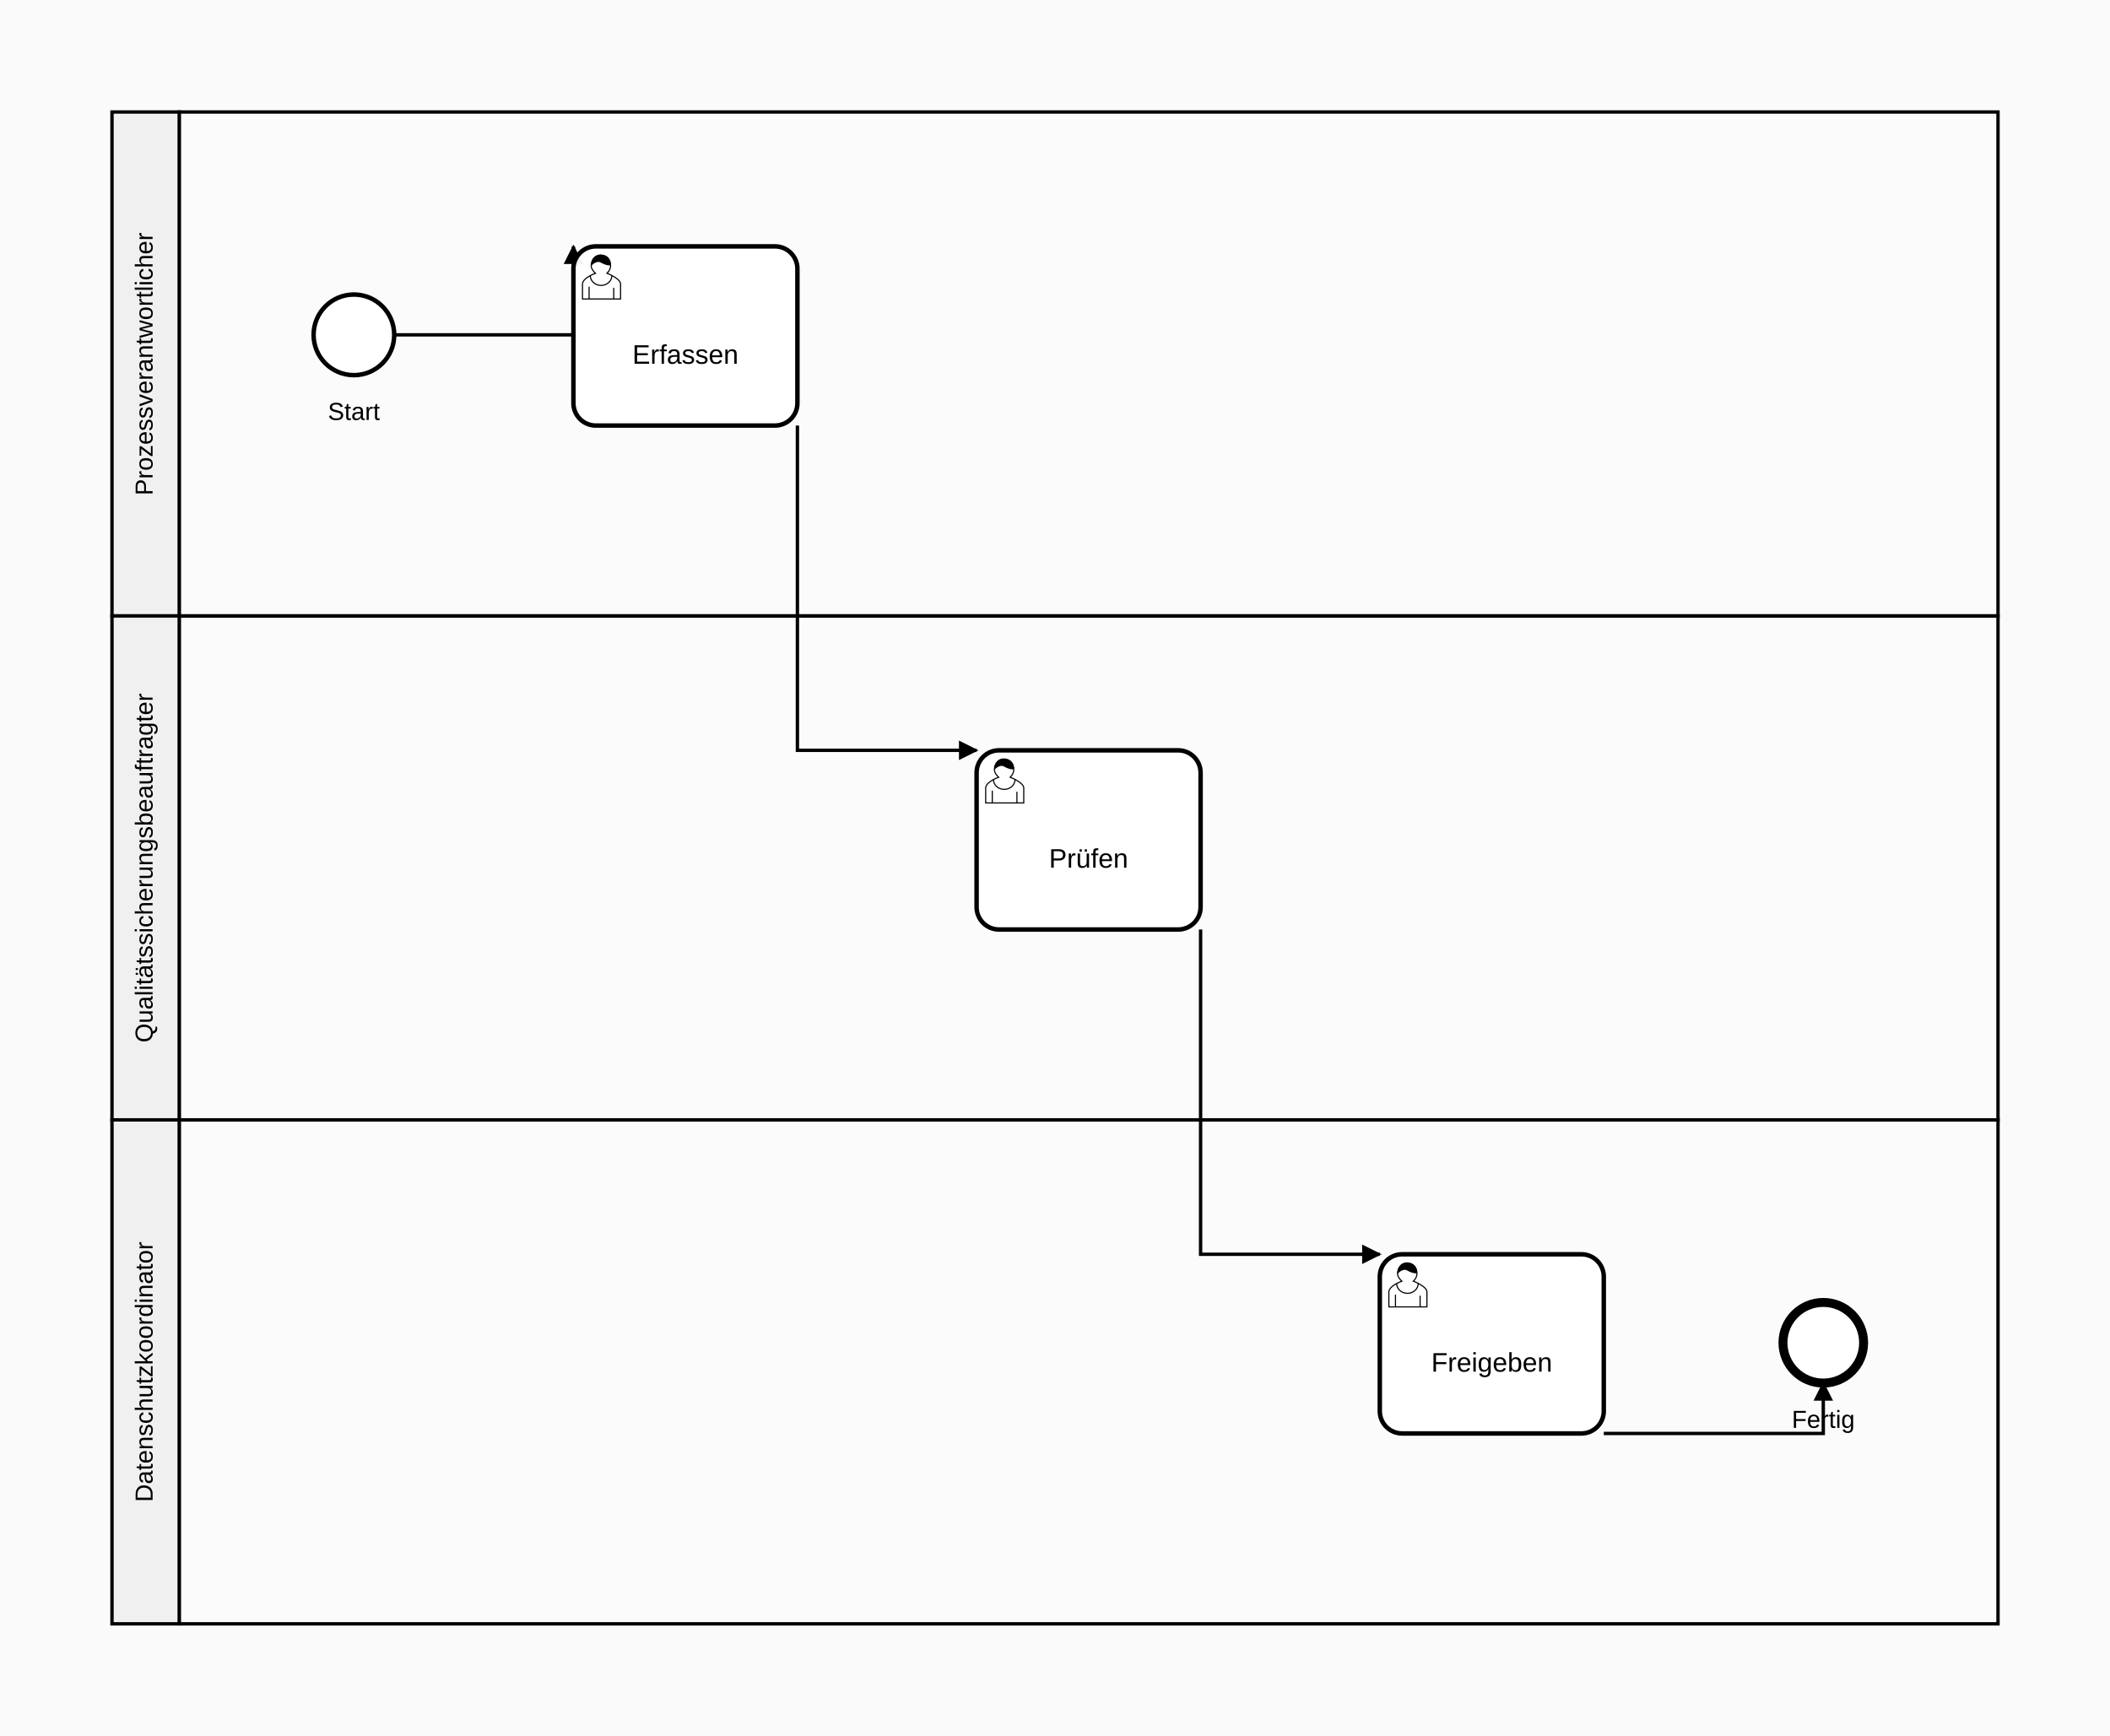
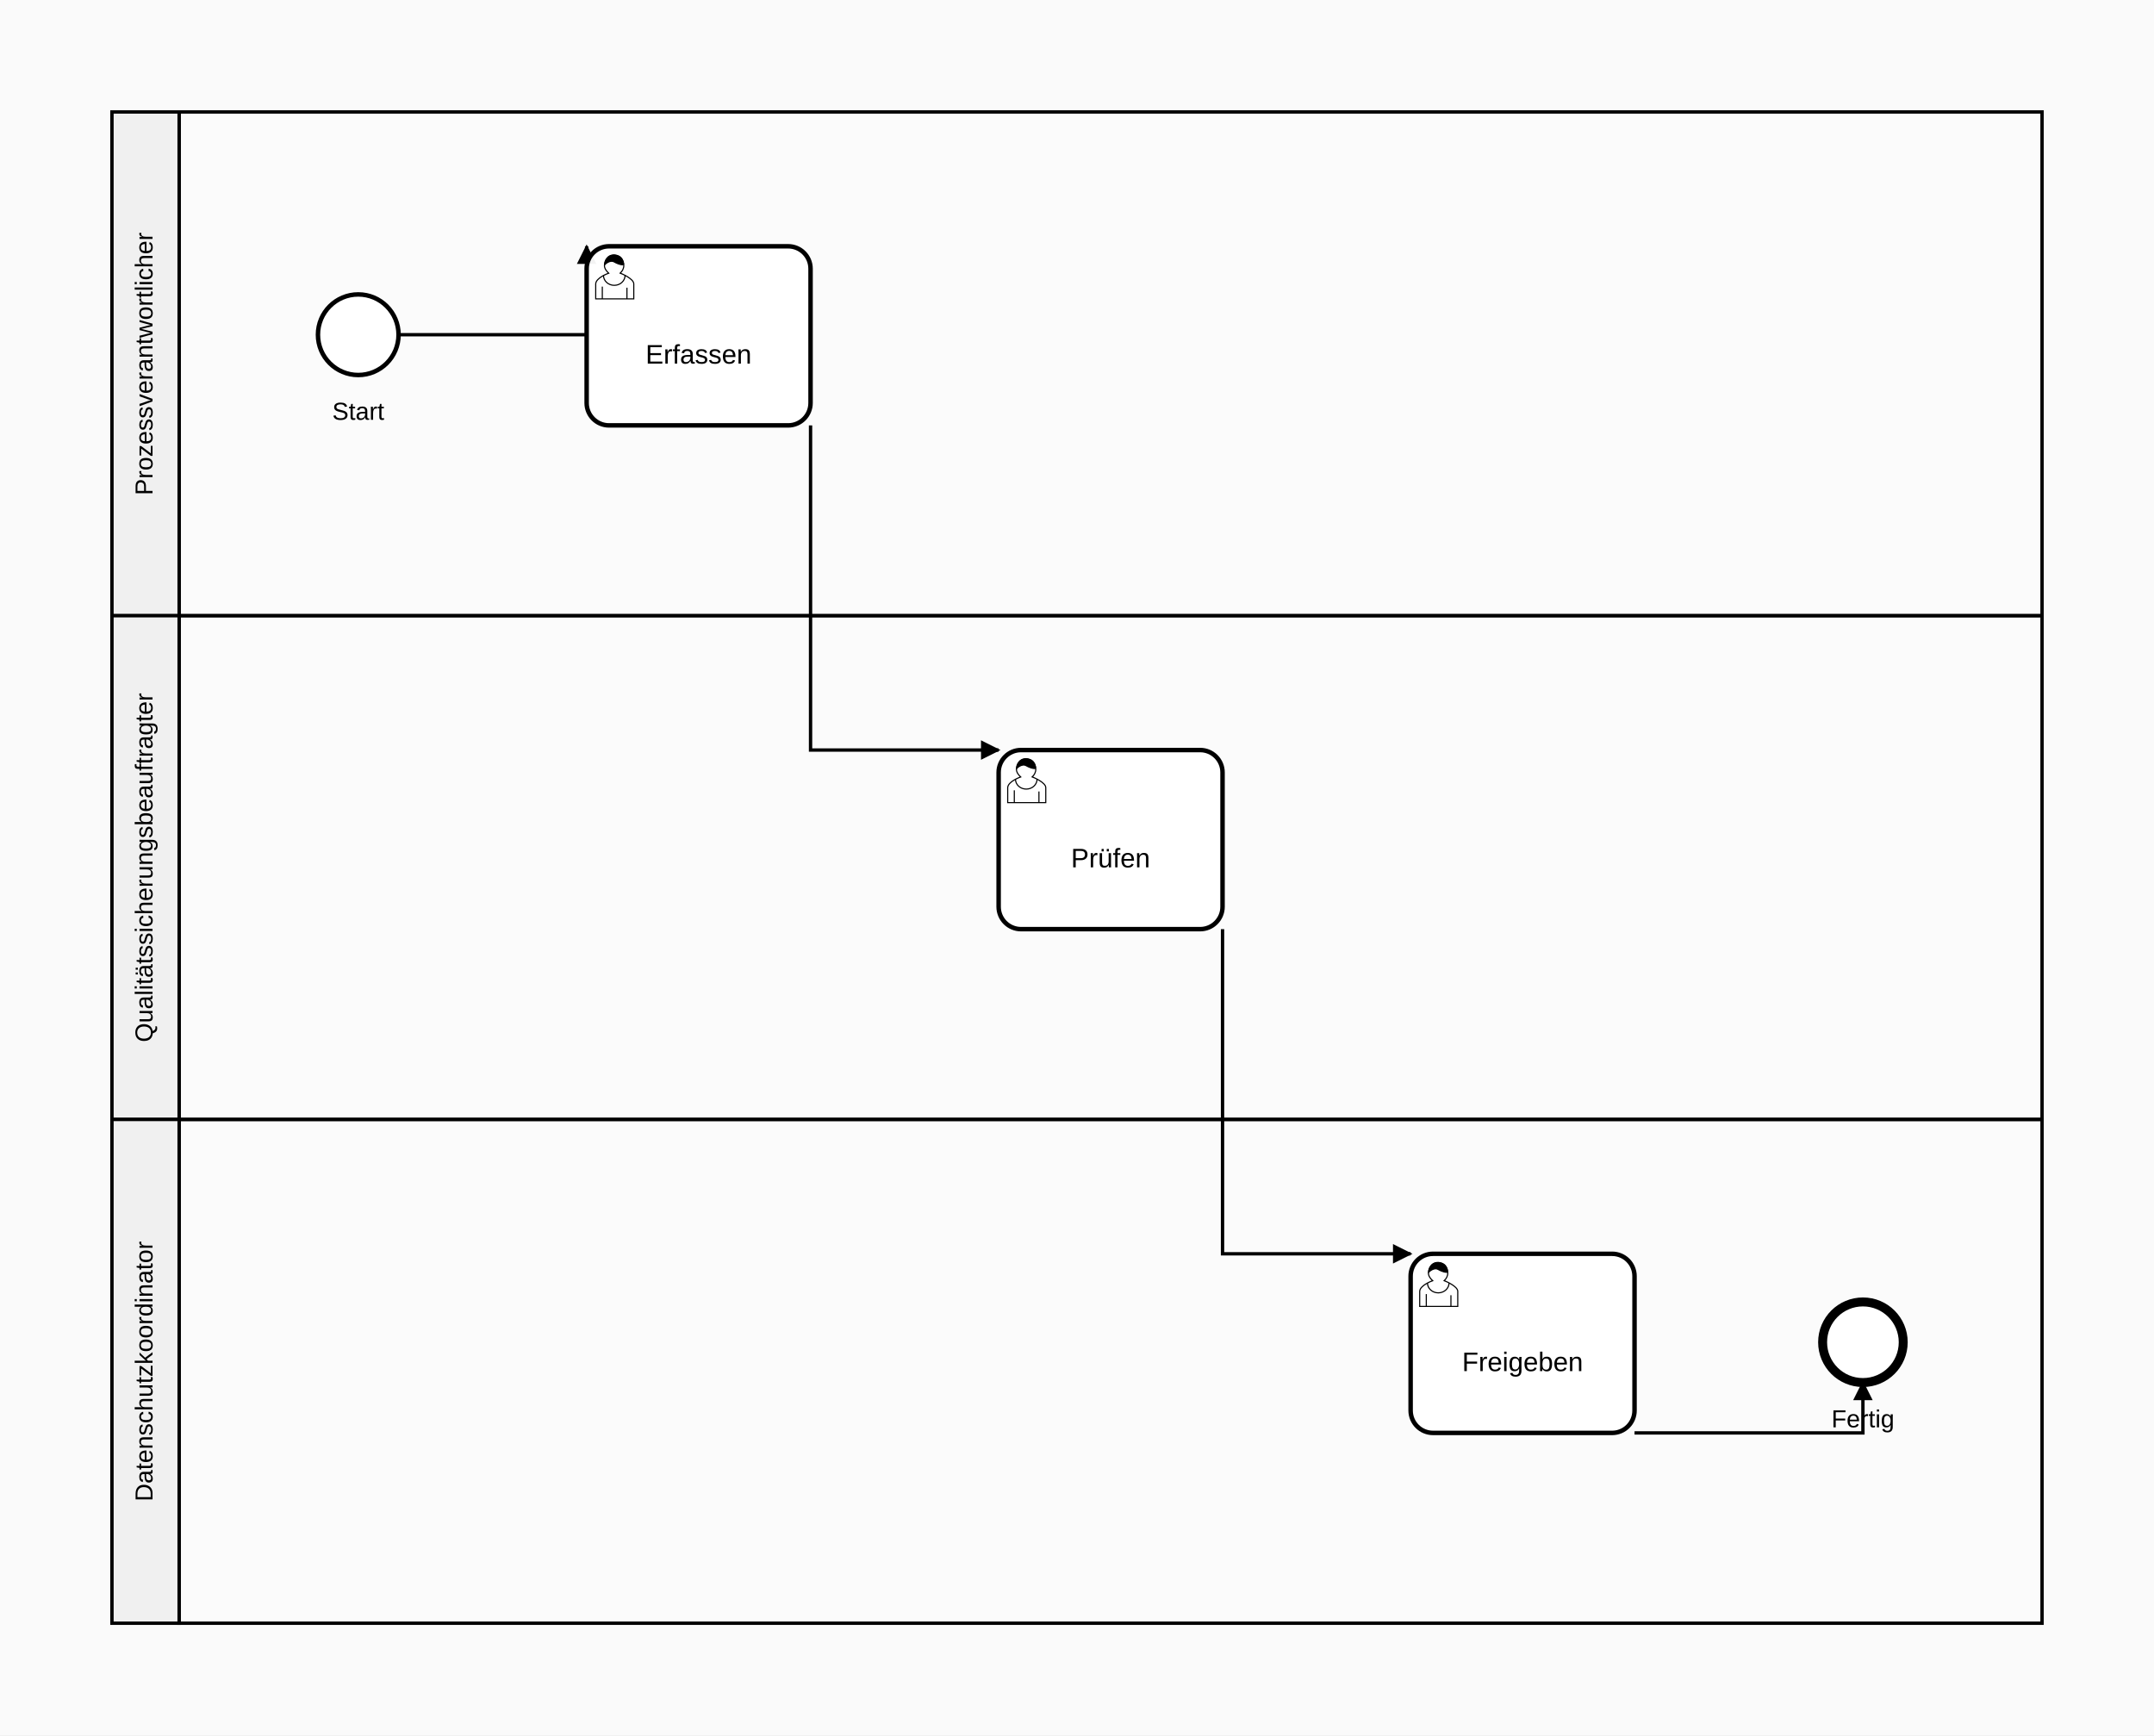
- <svg xmlns="http://www.w3.org/2000/svg" width="942" height="775" viewBox="0 0 942 775" font-family="Arial, sans-serif">
+ <svg xmlns="http://www.w3.org/2000/svg" width="962" height="775" viewBox="0 0 962 775" font-family="Arial, sans-serif">
  <defs>
    <marker id="seq-end" viewBox="0 0 20 20" refX="11" refY="10" markerWidth="10" markerHeight="10" orient="auto">
      <path d="M 1 5 L 11 10 L 1 15 Z" fill="#000000" stroke="#000000" stroke-width="1" />
    </marker>
    <marker id="seq-default-src" viewBox="0 0 20 20" refX="6" refY="10" markerWidth="10" markerHeight="10" orient="auto">
      <path d="M 6 3 L 10 17" stroke="#000000" stroke-width="1.5" />
    </marker>
    <marker id="seq-conditional-src" viewBox="0 0 20 20" refX="1" refY="10" markerWidth="12" markerHeight="12" orient="auto">
      <path d="M 1 10 L 8 6 L 15 10 L 8 14 Z" fill="#ffffff" stroke="#000000" stroke-width="1" />
    </marker>
    <marker id="msg-start" viewBox="0 0 20 20" refX="6" refY="6" markerWidth="20" markerHeight="20" orient="auto">
      <circle cx="6" cy="6" r="3.5" fill="#ffffff" stroke="#000000" stroke-width="1" />
    </marker>
    <marker id="msg-end" viewBox="0 0 20 20" refX="8.5" refY="5" markerWidth="20" markerHeight="20" orient="auto">
      <path d="m 1 5 l 0 -3 l 7 3 l -7 3 z" fill="#ffffff" stroke="#000000" stroke-width="1" stroke-linecap="butt" />
    </marker>
    <marker id="assoc-end" viewBox="0 0 20 20" refX="11" refY="10" markerWidth="10" markerHeight="10" orient="auto">
      <path d="M 1 5 L 11 10 L 1 15" fill="none" stroke="#000000" stroke-width="1.5" />
    </marker>
  </defs>
-   <rect width="942" height="775" fill="#fafafa" />
-   <rect x="80" y="50" width="812" height="225" fill="#ffffff" fill-opacity="0.25" stroke="#000000" stroke-width="1.5" />
+   <rect width="962" height="775" fill="#fafafa" />
+   <rect x="80" y="50" width="832" height="225" fill="#ffffff" fill-opacity="0.25" stroke="#000000" stroke-width="1.5" />
  <rect x="50" y="50" width="30" height="225" fill="#f0f0f0" stroke="#000000" stroke-width="1.5" />
  <text x="65" y="162.5" text-anchor="middle" dominant-baseline="middle" font-size="11" fill="#000000" transform="rotate(-90,65,162.5)">Prozessverantwortlicher</text>
-   <rect x="80" y="275" width="812" height="225" fill="#ffffff" fill-opacity="0.25" stroke="#000000" stroke-width="1.5" />
+   <rect x="80" y="275" width="832" height="225" fill="#ffffff" fill-opacity="0.25" stroke="#000000" stroke-width="1.5" />
  <rect x="50" y="275" width="30" height="225" fill="#f0f0f0" stroke="#000000" stroke-width="1.5" />
  <text x="65" y="387.5" text-anchor="middle" dominant-baseline="middle" font-size="11" fill="#000000" transform="rotate(-90,65,387.5)">Qualitätssicherungsbeauftragter</text>
-   <rect x="80" y="500" width="812" height="225" fill="#ffffff" fill-opacity="0.25" stroke="#000000" stroke-width="1.5" />
+   <rect x="80" y="500" width="832" height="225" fill="#ffffff" fill-opacity="0.25" stroke="#000000" stroke-width="1.5" />
  <rect x="50" y="500" width="30" height="225" fill="#f0f0f0" stroke="#000000" stroke-width="1.5" />
  <text x="65" y="612.5" text-anchor="middle" dominant-baseline="middle" font-size="11" fill="#000000" transform="rotate(-90,65,612.5)">Datenschutzkoordinator</text>
-   <path d="M 176 149.5 L 256 149.5 L 256 110" stroke="#000000" stroke-width="1.5" fill="none" marker-end="url(#seq-end)" />
-   <path d="M 356 190 L 356 335 L 436 335" stroke="#000000" stroke-width="1.5" fill="none" marker-end="url(#seq-end)" />
-   <path d="M 536 415 L 536 560 L 616 560" stroke="#000000" stroke-width="1.5" fill="none" marker-end="url(#seq-end)" />
-   <path d="M 716 640 L 814 640 L 814 617.5" stroke="#000000" stroke-width="1.5" fill="none" marker-end="url(#seq-end)" />
-   <circle cx="158" cy="149.5" r="18" fill="#ffffff" fill-opacity="0.95" stroke="#000000" stroke-width="2" />
-   <text x="158" y="187.5" text-anchor="middle" font-size="11" fill="#000000">Start</text>
-   <rect x="256" y="110" width="100" height="80" rx="10" ry="10" fill="#ffffff" fill-opacity="0.95" stroke="#000000" stroke-width="2" />
+   <path d="M 178 149.5 L 262 149.5 L 262 110" stroke="#000000" stroke-width="1.5" fill="none" marker-end="url(#seq-end)" />
+   <path d="M 362 190 L 362 335 L 446 335" stroke="#000000" stroke-width="1.5" fill="none" marker-end="url(#seq-end)" />
+   <path d="M 546 415 L 546 560 L 630 560" stroke="#000000" stroke-width="1.5" fill="none" marker-end="url(#seq-end)" />
+   <path d="M 730 640 L 832 640 L 832 617.5" stroke="#000000" stroke-width="1.5" fill="none" marker-end="url(#seq-end)" />
+   <circle cx="160" cy="149.5" r="18" fill="#ffffff" fill-opacity="0.95" stroke="#000000" stroke-width="2" />
+   <text x="160" y="187.5" text-anchor="middle" font-size="11" fill="#000000">Start</text>
+   <rect x="262" y="110" width="100" height="80" rx="10" ry="10" fill="#ffffff" fill-opacity="0.95" stroke="#000000" stroke-width="2" />
  <g>
-     <path d="m 271,122 c 0.909,-0.845 1.594,-2.049 1.594,-3.385 0,-2.554 -1.805,-4.622 -4.357,-4.622 -2.552,0 -4.288,2.068 -4.288,4.622 0,1.348 0.974,2.562 1.896,3.405 -0.529,0.187 -5.669,2.097 -5.794,4.756 v 6.718 h 17 v -6.718 c 0,-2.298 -5.528,-4.595 -6.051,-4.776 z m -8,6 l 0,5.5 m 11,0 l 0,-5" fill="#ffffff" stroke="#000000" stroke-width="0.5" />
-     <path d="m 273.162,123.009 c 0,2.447 -2.158,4.431 -4.821,4.431 -2.665,0 -4.822,-1.981 -4.822,-4.431" fill="none" stroke="#000000" stroke-width="0.5" />
-     <path d="m 264.1,118.2 c 0,0 2.251,-2.358 4.274,-1.177 2.024,1.181 4.221,1.537 4.124,0.965 -0.098,-0.57 -0.117,-3.791 -4.191,-4.136 -3.575,0.001 -4.208,3.367 -4.207,4.348 z" fill="#000000" stroke="#000000" stroke-width="0.5" />
+     <path d="m 277,122 c 0.909,-0.845 1.594,-2.049 1.594,-3.385 0,-2.554 -1.805,-4.622 -4.357,-4.622 -2.552,0 -4.288,2.068 -4.288,4.622 0,1.348 0.974,2.562 1.896,3.405 -0.529,0.187 -5.669,2.097 -5.794,4.756 v 6.718 h 17 v -6.718 c 0,-2.298 -5.528,-4.595 -6.051,-4.776 z m -8,6 l 0,5.5 m 11,0 l 0,-5" fill="#ffffff" stroke="#000000" stroke-width="0.5" />
+     <path d="m 279.162,123.009 c 0,2.447 -2.158,4.431 -4.821,4.431 -2.665,0 -4.822,-1.981 -4.822,-4.431" fill="none" stroke="#000000" stroke-width="0.5" />
+     <path d="m 270.1,118.2 c 0,0 2.251,-2.358 4.274,-1.177 2.024,1.181 4.221,1.537 4.124,0.965 -0.098,-0.57 -0.117,-3.791 -4.191,-4.136 -3.575,0.001 -4.208,3.367 -4.207,4.348 z" fill="#000000" stroke="#000000" stroke-width="0.5" />
  </g>
-   <text x="306" y="159" text-anchor="middle" dominant-baseline="middle" font-size="12" fill="#000000">Erfassen</text>
-   <rect x="436" y="335" width="100" height="80" rx="10" ry="10" fill="#ffffff" fill-opacity="0.95" stroke="#000000" stroke-width="2" />
+   <text x="312" y="159" text-anchor="middle" dominant-baseline="middle" font-size="12" fill="#000000">Erfassen</text>
+   <rect x="446" y="335" width="100" height="80" rx="10" ry="10" fill="#ffffff" fill-opacity="0.95" stroke="#000000" stroke-width="2" />
  <g>
-     <path d="m 451,347 c 0.909,-0.845 1.594,-2.049 1.594,-3.385 0,-2.554 -1.805,-4.622 -4.357,-4.622 -2.552,0 -4.288,2.068 -4.288,4.622 0,1.348 0.974,2.562 1.896,3.405 -0.529,0.187 -5.669,2.097 -5.794,4.756 v 6.718 h 17 v -6.718 c 0,-2.298 -5.528,-4.595 -6.051,-4.776 z m -8,6 l 0,5.5 m 11,0 l 0,-5" fill="#ffffff" stroke="#000000" stroke-width="0.5" />
-     <path d="m 453.162,348.009 c 0,2.447 -2.158,4.431 -4.821,4.431 -2.665,0 -4.822,-1.981 -4.822,-4.431" fill="none" stroke="#000000" stroke-width="0.5" />
-     <path d="m 444.1,343.2 c 0,0 2.251,-2.358 4.274,-1.177 2.024,1.181 4.221,1.537 4.124,0.965 -0.098,-0.57 -0.117,-3.791 -4.191,-4.136 -3.575,0.001 -4.208,3.367 -4.207,4.348 z" fill="#000000" stroke="#000000" stroke-width="0.5" />
+     <path d="m 461,347 c 0.909,-0.845 1.594,-2.049 1.594,-3.385 0,-2.554 -1.805,-4.622 -4.357,-4.622 -2.552,0 -4.288,2.068 -4.288,4.622 0,1.348 0.974,2.562 1.896,3.405 -0.529,0.187 -5.669,2.097 -5.794,4.756 v 6.718 h 17 v -6.718 c 0,-2.298 -5.528,-4.595 -6.051,-4.776 z m -8,6 l 0,5.5 m 11,0 l 0,-5" fill="#ffffff" stroke="#000000" stroke-width="0.5" />
+     <path d="m 463.162,348.009 c 0,2.447 -2.158,4.431 -4.821,4.431 -2.665,0 -4.822,-1.981 -4.822,-4.431" fill="none" stroke="#000000" stroke-width="0.5" />
+     <path d="m 454.1,343.2 c 0,0 2.251,-2.358 4.274,-1.177 2.024,1.181 4.221,1.537 4.124,0.965 -0.098,-0.57 -0.117,-3.791 -4.191,-4.136 -3.575,0.001 -4.208,3.367 -4.207,4.348 z" fill="#000000" stroke="#000000" stroke-width="0.5" />
  </g>
-   <text x="486" y="384" text-anchor="middle" dominant-baseline="middle" font-size="12" fill="#000000">Prüfen</text>
-   <rect x="616" y="560" width="100" height="80" rx="10" ry="10" fill="#ffffff" fill-opacity="0.95" stroke="#000000" stroke-width="2" />
+   <text x="496" y="384" text-anchor="middle" dominant-baseline="middle" font-size="12" fill="#000000">Prüfen</text>
+   <rect x="630" y="560" width="100" height="80" rx="10" ry="10" fill="#ffffff" fill-opacity="0.95" stroke="#000000" stroke-width="2" />
  <g>
-     <path d="m 631,572 c 0.909,-0.845 1.594,-2.049 1.594,-3.385 0,-2.554 -1.805,-4.622 -4.357,-4.622 -2.552,0 -4.288,2.068 -4.288,4.622 0,1.348 0.974,2.562 1.896,3.405 -0.529,0.187 -5.669,2.097 -5.794,4.756 v 6.718 h 17 v -6.718 c 0,-2.298 -5.528,-4.595 -6.051,-4.776 z m -8,6 l 0,5.5 m 11,0 l 0,-5" fill="#ffffff" stroke="#000000" stroke-width="0.5" />
-     <path d="m 633.162,573.009 c 0,2.447 -2.158,4.431 -4.821,4.431 -2.665,0 -4.822,-1.981 -4.822,-4.431" fill="none" stroke="#000000" stroke-width="0.5" />
-     <path d="m 624.1,568.2 c 0,0 2.251,-2.358 4.274,-1.177 2.024,1.181 4.221,1.537 4.124,0.965 -0.098,-0.57 -0.117,-3.791 -4.191,-4.136 -3.575,0.001 -4.208,3.367 -4.207,4.348 z" fill="#000000" stroke="#000000" stroke-width="0.5" />
+     <path d="m 645,572 c 0.909,-0.845 1.594,-2.049 1.594,-3.385 0,-2.554 -1.805,-4.622 -4.357,-4.622 -2.552,0 -4.288,2.068 -4.288,4.622 0,1.348 0.974,2.562 1.896,3.405 -0.529,0.187 -5.669,2.097 -5.794,4.756 v 6.718 h 17 v -6.718 c 0,-2.298 -5.528,-4.595 -6.051,-4.776 z m -8,6 l 0,5.5 m 11,0 l 0,-5" fill="#ffffff" stroke="#000000" stroke-width="0.5" />
+     <path d="m 647.162,573.009 c 0,2.447 -2.158,4.431 -4.821,4.431 -2.665,0 -4.822,-1.981 -4.822,-4.431" fill="none" stroke="#000000" stroke-width="0.5" />
+     <path d="m 638.1,568.2 c 0,0 2.251,-2.358 4.274,-1.177 2.024,1.181 4.221,1.537 4.124,0.965 -0.098,-0.57 -0.117,-3.791 -4.191,-4.136 -3.575,0.001 -4.208,3.367 -4.207,4.348 z" fill="#000000" stroke="#000000" stroke-width="0.5" />
  </g>
-   <text x="666" y="609" text-anchor="middle" dominant-baseline="middle" font-size="12" fill="#000000">Freigeben</text>
-   <circle cx="814" cy="599.5" r="18" fill="#ffffff" fill-opacity="0.95" stroke="#000000" stroke-width="4" />
-   <text x="814" y="637.5" text-anchor="middle" font-size="11" fill="#000000">Fertig</text>
+   <text x="680" y="609" text-anchor="middle" dominant-baseline="middle" font-size="12" fill="#000000">Freigeben</text>
+   <circle cx="832" cy="599.5" r="18" fill="#ffffff" fill-opacity="0.95" stroke="#000000" stroke-width="4" />
+   <text x="832" y="637.5" text-anchor="middle" font-size="11" fill="#000000">Fertig</text>
</svg>
